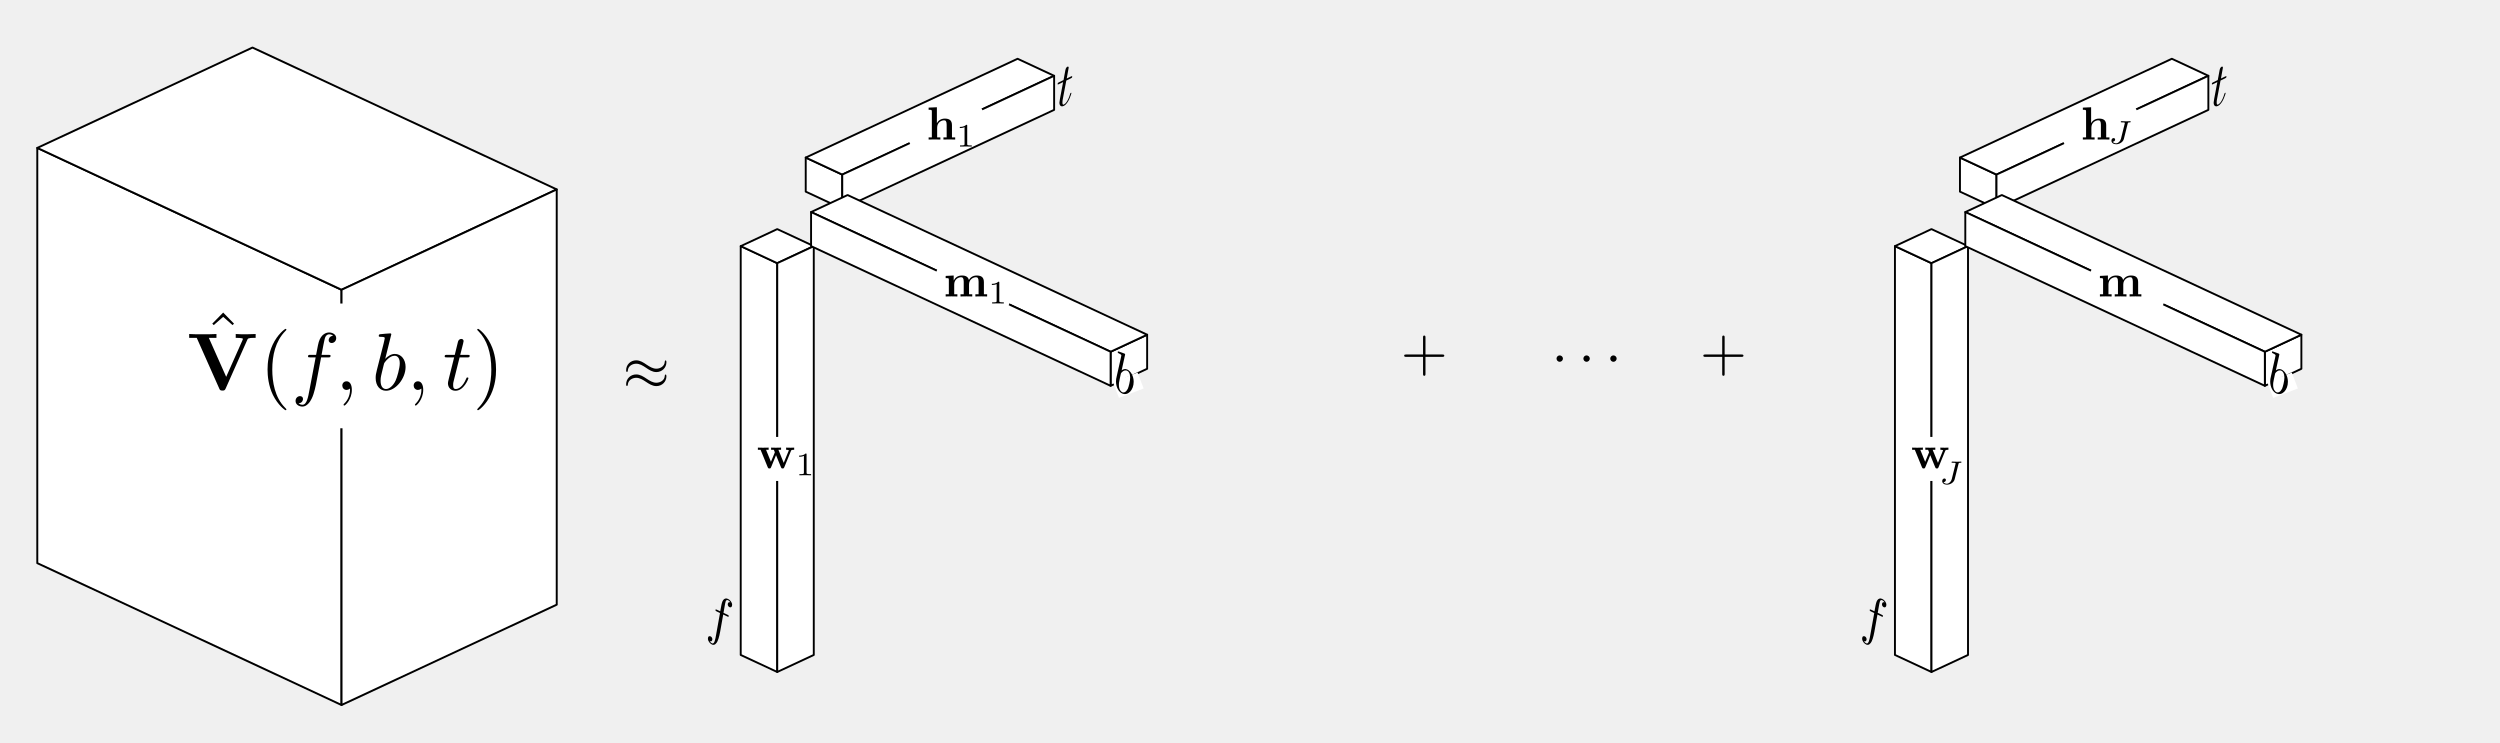
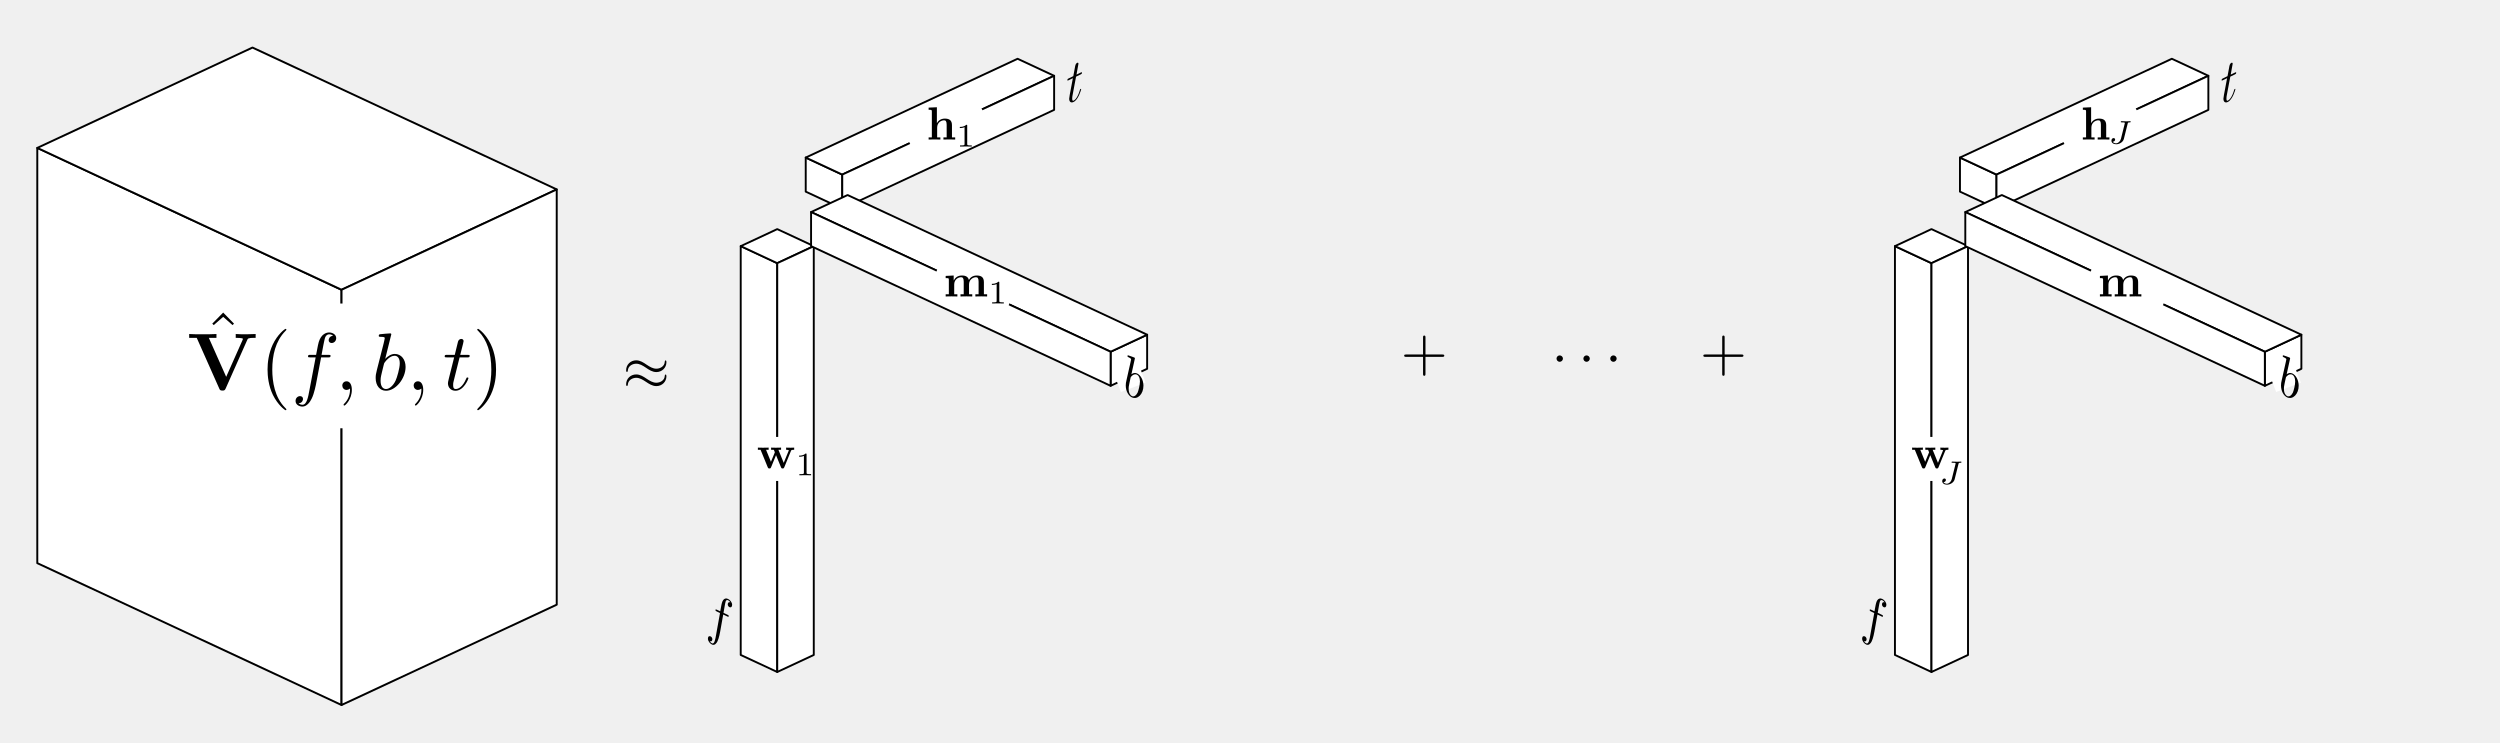
<svg xmlns="http://www.w3.org/2000/svg" width="100%" height="100%" viewBox="0 0 1280 380" version="1.1" xml:space="preserve" style="fill-rule:evenodd;clip-rule:evenodd;stroke-linejoin:round;stroke-miterlimit:1.414;">
  <g id="g5780">
    <path id="path5772" d="M19.092,75.73l0,212.598l155.772,72.638l0,-212.598l-155.772,-72.638Z" style="fill:#fff;fill-rule:nonzero;stroke-width:1px;stroke:#000;" />
    <path id="path5776" d="M19.092,75.73l110.18,-51.378l155.772,72.638l-110.18,51.378l-155.772,-72.638Z" style="fill:#fff;fill-rule:nonzero;stroke-width:1px;stroke:#000;" />
    <path id="path5778" d="M174.864,360.966l110.18,-51.378l0,-212.598l-110.18,51.378l0,212.598Z" style="fill:#fff;fill-rule:nonzero;stroke-width:1px;stroke:#000;" />
  </g>
  <rect x="74.196" y="155.926" width="194.326" height="62.83" style="fill:#fff;stroke-width:1px;stroke-linecap:round;stroke:#fff;" />
  <path id="path3045" d="M379.246,126.023l0,209.311l18.703,8.721l0,-209.311l-18.703,-8.721Z" style="fill:#fff;fill-rule:nonzero;stroke-width:0.98px;stroke:#000;" />
  <path id="path30451" d="M970.213,126.023l0,209.311l18.703,8.721l0,-209.311l-18.703,-8.721Z" style="fill:#fff;fill-rule:nonzero;stroke-width:0.98px;stroke:#000;" />
  <path id="path3047" d="M379.246,126.023l18.703,-8.721l18.703,8.721l-18.703,8.721l-18.703,-8.721Z" style="fill:#fff;fill-rule:nonzero;stroke-width:0.98px;stroke:#000;" />
  <path id="path30471" d="M970.213,126.023l18.703,-8.721l18.703,8.721l-18.703,8.721l-18.703,-8.721Z" style="fill:#fff;fill-rule:nonzero;stroke-width:0.98px;stroke:#000;" />
  <path id="path3049" d="M397.949,344.055l18.703,-8.721l0,-209.311l-18.703,8.721l0,209.311Z" style="fill:#fff;fill-rule:nonzero;stroke-width:0.98px;stroke:#000;" />
  <path id="path30491" d="M988.916,344.055l18.703,-8.721l0,-209.311l-18.703,8.721l0,209.311Z" style="fill:#fff;fill-rule:nonzero;stroke-width:0.98px;stroke:#000;" />
  <path id="path3053" d="M412.532,80.673l0,17.442l18.703,8.721l0,-17.442l-18.703,-8.721Z" style="fill:#fff;fill-rule:nonzero;stroke-width:0.98px;stroke:#000;" />
  <path id="path30531" d="M1003.5,80.673l0,17.442l18.703,8.721l0,-17.442l-18.703,-8.721Z" style="fill:#fff;fill-rule:nonzero;stroke-width:0.98px;stroke:#000;" />
  <path id="path3055" d="M412.532,80.673l108.477,-50.584l18.702,8.721l-108.476,50.584l-18.703,-8.721Z" style="fill:#fff;fill-rule:nonzero;stroke-width:0.98px;stroke:#000;" />
  <path id="path30551" d="M1003.5,80.673l108.477,-50.584l18.703,8.721l-108.477,50.584l-18.703,-8.721Z" style="fill:#fff;fill-rule:nonzero;stroke-width:0.98px;stroke:#000;" />
  <path id="path3057" d="M431.235,89.394l0,17.442l108.476,-50.583l0,-17.443l-108.476,50.584Z" style="fill:#fff;fill-rule:nonzero;stroke-width:0.98px;stroke:#000;" />
  <path id="path30571" d="M1022.2,89.394l0,17.442l108.477,-50.583l0,-17.443l-108.477,50.584Z" style="fill:#fff;fill-rule:nonzero;stroke-width:0.98px;stroke:#000;" />
  <path id="path3061" d="M568.632,180.095l0,17.443l18.703,-8.722l0,-17.442l-18.703,8.721Z" style="fill:#fff;fill-rule:nonzero;stroke-width:0.98px;stroke:#000;" />
  <path id="path30611" d="M1159.6,180.095l0,17.443l18.703,-8.722l0,-17.442l-18.703,8.721Z" style="fill:#fff;fill-rule:nonzero;stroke-width:0.98px;stroke:#000;" />
  <path id="path3063" d="M568.632,180.095l-153.363,-71.514l18.703,-8.722l153.363,71.515l-18.703,8.721Z" style="fill:#fff;fill-rule:nonzero;stroke-width:0.98px;stroke:#000;" />
  <path id="path30631" d="M1159.6,180.095l-153.363,-71.514l18.703,-8.722l153.363,71.515l-18.703,8.721Z" style="fill:#fff;fill-rule:nonzero;stroke-width:0.98px;stroke:#000;" />
  <path id="path3065" d="M568.632,197.538l-153.363,-71.515l0,-17.442l153.363,71.514l0,17.443Z" style="fill:#fff;fill-rule:nonzero;stroke-width:0.98px;stroke:#000;" />
  <path id="path30651" d="M1159.6,197.538l-153.363,-71.515l0,-17.442l153.363,71.514l0,17.443Z" style="fill:#fff;fill-rule:nonzero;stroke-width:0.98px;stroke:#000;" />
  <path d="M114.269,160.031l-5.587,5.679l0.745,0.745l4.842,-4.236l4.795,4.236l0.745,-0.745l-5.54,-5.679" style="fill:#000;fill-rule:nonzero;" />
  <path d="M126.653,173.904c0.232,-0.512 0.419,-0.931 3.445,-0.931l0.791,0l0,-1.956c-1.583,0.047 -3.585,0.14 -4.702,0.14c-1.676,0 -3.864,0 -5.493,-0.14l0,1.956c0.372,0 3.677,0 3.677,0.512c0,0.186 -0.139,0.372 -0.139,0.512l-8.427,18.948l-8.892,-19.972l3.911,0l0,-1.956c-1.583,0.14 -5.587,0.14 -7.356,0.14c-1.629,0 -5.121,0 -6.611,-0.14l0,1.956l3.865,0l11.499,25.884c0.326,0.792 0.512,1.118 1.676,1.118c0.651,0 1.21,0 1.629,-1.025l11.127,-25.046" style="fill:#000;fill-rule:nonzero;" />
  <path d="M146.625,209.658c0,-0.14 0,-0.233 -0.699,-0.931c-5.214,-5.261 -6.517,-13.128 -6.517,-19.506c0,-7.263 1.583,-14.526 6.704,-19.74c0.512,-0.465 0.512,-0.558 0.512,-0.698c0,-0.28 -0.14,-0.419 -0.373,-0.419c-0.419,0 -4.19,2.84 -6.657,8.147c-2.095,4.562 -2.607,9.218 -2.607,12.71c0,3.258 0.465,8.286 2.747,12.988c2.513,5.121 6.098,7.822 6.517,7.822c0.233,0 0.373,-0.094 0.373,-0.373" style="fill:#000;fill-rule:nonzero;" />
  <path d="M164.409,182.982l3.584,0c0.838,0 1.257,0 1.257,-0.838c0,-0.465 -0.419,-0.465 -1.117,-0.465l-3.492,0l0.885,-4.749c0.186,-0.885 0.745,-3.864 1.024,-4.33c0.373,-0.791 1.071,-1.443 1.956,-1.443c0.139,0 1.257,0 2.048,0.745c-1.862,0.186 -2.281,1.629 -2.281,2.281c0,0.931 0.745,1.443 1.536,1.443c1.117,0 2.328,-0.931 2.328,-2.514c0,-1.908 -1.956,-2.886 -3.631,-2.886c-1.444,0 -4.051,0.791 -5.308,4.888c-0.232,0.885 -0.372,1.304 -1.35,6.565l-2.886,0c-0.792,0 -1.257,0 -1.257,0.791c0,0.512 0.372,0.512 1.164,0.512l2.746,0l-3.119,16.434c-0.745,4.05 -1.443,7.821 -3.631,7.821c-0.186,0 -1.21,0 -2.002,-0.745c1.909,-0.093 2.281,-1.629 2.281,-2.234c0,-0.978 -0.745,-1.443 -1.536,-1.443c-1.071,0 -2.281,0.884 -2.281,2.467c0,1.909 1.815,2.886 3.538,2.886c2.281,0 3.957,-2.467 4.702,-4.05c1.35,-2.607 2.281,-7.635 2.328,-7.961l2.514,-13.175" style="fill:#000;fill-rule:nonzero;" />
  <path d="M180.144,199.602c0,-2.746 -1.07,-4.376 -2.7,-4.376c-1.35,0 -2.188,1.024 -2.188,2.188c0,1.118 0.838,2.235 2.188,2.235c0.512,0 1.071,-0.186 1.49,-0.559c0.093,-0.093 0.14,-0.14 0.186,-0.14c0.047,0 0.093,0.047 0.093,0.652c0,3.073 -1.443,5.587 -2.84,6.937c-0.465,0.466 -0.465,0.559 -0.465,0.698c0,0.28 0.233,0.419 0.419,0.419c0.465,0 3.817,-3.212 3.817,-8.054" style="fill:#000;fill-rule:nonzero;" />
  <path d="M200.349,171.157c0,-0.046 0,-0.465 -0.558,-0.465c-0.978,0 -4.004,0.325 -5.075,0.419c-0.326,0.046 -0.791,0.093 -0.791,0.838c0,0.512 0.372,0.512 0.977,0.512c2.002,0 2.095,0.279 2.095,0.698c0,0.279 -0.372,1.723 -0.558,2.607l-3.445,13.548c-0.513,2.095 -0.652,2.793 -0.652,4.236c0,3.957 2.188,6.518 5.307,6.518c4.888,0 10.009,-6.192 10.009,-12.198c0,-3.771 -2.188,-6.657 -5.54,-6.657c-1.908,0 -3.631,1.21 -4.888,2.514l3.119,-12.57ZM196.439,186.939c0.232,-0.931 0.232,-1.024 0.605,-1.489c2.048,-2.701 3.91,-3.306 4.981,-3.306c1.537,0 2.654,1.211 2.654,3.911c0,2.467 -1.397,7.262 -2.142,8.845c-1.35,2.793 -3.305,4.283 -4.888,4.283c-1.443,0 -2.793,-1.117 -2.793,-4.236c0,-0.792 0,-1.583 0.651,-4.19l0.932,-3.818" style="fill:#000;fill-rule:nonzero;" />
  <path d="M216.689,199.602c0,-2.746 -1.07,-4.376 -2.699,-4.376c-1.35,0 -2.188,1.024 -2.188,2.188c0,1.118 0.838,2.235 2.188,2.235c0.512,0 1.071,-0.186 1.49,-0.559c0.093,-0.093 0.139,-0.14 0.186,-0.14c0.046,0 0.093,0.047 0.093,0.652c0,3.073 -1.443,5.587 -2.84,6.937c-0.466,0.466 -0.466,0.559 -0.466,0.698c0,0.28 0.233,0.419 0.419,0.419c0.466,0 3.817,-3.212 3.817,-8.054" style="fill:#000;fill-rule:nonzero;" />
  <path d="M235.311,182.982l3.912,0c0.838,0 1.256,0 1.256,-0.838c0,-0.465 -0.418,-0.465 -1.163,-0.465l-3.678,0c1.536,-5.913 1.722,-6.751 1.722,-7.03c0,-0.698 -0.512,-1.118 -1.209,-1.118c-0.095,0 -1.304,0.047 -1.677,1.49l-1.63,6.658l-3.91,0c-0.838,0 -1.257,0 -1.257,0.791c0,0.512 0.373,0.512 1.211,0.512l3.631,0c-2.979,11.825 -3.167,12.523 -3.167,13.268c0,2.235 1.584,3.818 3.865,3.818c4.236,0 6.61,-6.052 6.61,-6.378c0,-0.419 -0.325,-0.419 -0.511,-0.419c-0.373,0 -0.42,0.093 -0.605,0.558c-1.816,4.33 -4.004,5.354 -5.447,5.354c-0.838,0 -1.257,-0.558 -1.257,-1.908c0,-1.025 0.046,-1.304 0.232,-2.002l3.072,-12.291" style="fill:#000;fill-rule:nonzero;" />
  <path d="M253.98,189.221c0,-3.259 -0.418,-8.287 -2.746,-13.036c-2.468,-5.121 -6.052,-7.821 -6.471,-7.821c-0.279,0 -0.419,0.186 -0.419,0.419c0,0.14 0,0.233 0.792,0.977c4.049,4.097 6.423,10.755 6.423,19.461c0,7.122 -1.536,14.432 -6.704,19.692c-0.511,0.512 -0.511,0.605 -0.511,0.745c0,0.233 0.14,0.373 0.419,0.373c0.419,0 4.143,-2.794 6.61,-8.101c2.142,-4.609 2.607,-9.218 2.607,-12.709" style="fill:#000;fill-rule:nonzero;" />
  <path d="M729.846,182.709l8.638,0c0.415,0 1.002,0 1.002,-0.622c0,-0.587 -0.587,-0.587 -1.002,-0.587l-8.638,0l0,-8.673c0,-0.449 0,-1.036 -0.622,-1.036c-0.622,0 -0.622,0.587 -0.622,1.036l0,8.673l-8.672,0c-0.415,0 -1.002,0 -1.002,0.587c0,0.622 0.587,0.622 1.002,0.622l8.672,0l0,8.673c0,0.449 0,1.036 0.622,1.036c0.622,0 0.622,-0.587 0.622,-1.036l0,-8.673" style="fill:#000;fill-rule:nonzero;" />
  <path d="M883.018,182.709l8.638,0c0.415,0 1.002,0 1.002,-0.622c0,-0.587 -0.587,-0.587 -1.002,-0.587l-8.638,0l0,-8.673c0,-0.449 0,-1.036 -0.622,-1.036c-0.622,0 -0.622,0.587 -0.622,1.036l0,8.673l-8.672,0c-0.415,0 -1.002,0 -1.002,0.587c0,0.622 0.587,0.622 1.002,0.622l8.672,0l0,8.673c0,0.449 0,1.036 0.622,1.036c0.622,0 0.622,-0.587 0.622,-1.036l0,-8.673" style="fill:#000;fill-rule:nonzero;" />
  <path d="M341.209,185.455c0,-0.657 -0.207,-0.933 -0.415,-0.933c-0.138,0 -0.414,0.138 -0.449,0.829c-0.138,2.142 -2.28,3.421 -4.284,3.421c-1.797,0 -3.352,-0.968 -4.976,-2.039c-1.658,-1.14 -3.317,-2.246 -5.355,-2.246c-2.868,0 -5.149,2.212 -5.149,5.045c0,0.691 0.242,0.933 0.45,0.933c0.276,0 0.414,-0.588 0.414,-0.726c0.173,-2.591 2.695,-3.524 4.285,-3.524c1.796,0 3.351,0.967 4.975,2.038c1.659,1.141 3.317,2.246 5.356,2.246c2.867,0 5.148,-2.211 5.148,-5.044ZM341.209,192.676c0,-0.898 -0.38,-0.933 -0.415,-0.933c-0.138,0 -0.414,0.138 -0.449,0.829c-0.138,2.143 -2.28,3.386 -4.284,3.386c-1.797,0 -3.352,-0.967 -4.976,-2.038c-1.658,-1.106 -3.317,-2.211 -5.355,-2.211c-2.868,0 -5.149,2.176 -5.149,5.044c0,0.657 0.242,0.898 0.45,0.898c0.276,0 0.414,-0.587 0.414,-0.691c0.173,-2.591 2.695,-3.524 4.285,-3.524c1.796,0 3.351,0.968 4.975,2.039c1.659,1.105 3.317,2.211 5.356,2.211c2.937,0 5.148,-2.28 5.148,-5.01" style="fill:#000;fill-rule:nonzero;" />
  <path d="M800.224,183.588c0,-0.864 -0.76,-1.624 -1.659,-1.624c-0.898,0 -1.624,0.76 -1.624,1.624c0,0.898 0.726,1.658 1.624,1.658c0.899,0 1.659,-0.76 1.659,-1.658" style="fill:#000;fill-rule:nonzero;" />
  <path d="M813.975,183.588c0,-0.864 -0.76,-1.624 -1.658,-1.624c-0.899,0 -1.624,0.76 -1.624,1.624c0,0.898 0.725,1.658 1.624,1.658c0.898,0 1.658,-0.76 1.658,-1.658" style="fill:#000;fill-rule:nonzero;" />
  <path d="M827.727,183.588c0,-0.864 -0.76,-1.624 -1.659,-1.624c-0.898,0 -1.624,0.76 -1.624,1.624c0,0.898 0.726,1.658 1.624,1.658c0.899,0 1.659,-0.76 1.659,-1.658" style="fill:#000;fill-rule:nonzero;" />
  <path d="M370.286,314.64l2.104,0.994c0.464,0.219 0.71,0.335 0.715,-0.264c0.003,-0.333 -0.243,-0.449 -0.653,-0.643l-2.022,-0.955l0.547,-3.15c0.088,-0.594 0.46,-2.556 0.6,-2.825c0.223,-0.462 0.636,-0.735 1.155,-0.489c0.11,0.051 0.738,0.348 1.198,1.1c-1.067,-0.37 -1.321,0.546 -1.325,1.012c-0.005,0.665 0.429,1.238 0.893,1.458c0.629,0.296 1.344,-0.034 1.354,-1.165c0.011,-1.365 -1.103,-2.594 -2.114,-3.071c-0.82,-0.387 -2.381,-0.557 -3.116,2.037c-0.169,0.555 -0.226,0.828 -0.858,4.306l-1.694,-0.8c-0.464,-0.22 -0.737,-0.349 -0.742,0.217c-0.003,0.366 0.216,0.469 0.68,0.689l1.639,0.774l-1.954,10.873c-0.461,2.69 -0.893,5.226 -2.15,4.632c-0.109,-0.052 -0.71,-0.336 -1.17,-1.121c1.121,0.463 1.348,-0.499 1.352,-0.965c0.005,-0.666 -0.429,-1.239 -0.893,-1.458c-0.656,-0.31 -1.371,-0.013 -1.38,1.119c-0.012,1.365 1.075,2.58 2.086,3.057c1.339,0.633 2.337,-0.667 2.783,-1.592c0.78,-1.503 1.383,-4.827 1.413,-5.047l1.552,-8.723" style="fill:#000;fill-rule:nonzero;" />
  <path d="M961.253,314.64l2.104,0.994c0.464,0.219 0.71,0.335 0.715,-0.264c0.003,-0.333 -0.243,-0.449 -0.653,-0.643l-2.021,-0.955l0.547,-3.15c0.087,-0.594 0.459,-2.556 0.599,-2.825c0.223,-0.462 0.637,-0.735 1.156,-0.489c0.109,0.051 0.737,0.348 1.197,1.1c-1.066,-0.37 -1.321,0.546 -1.324,1.012c-0.006,0.665 0.428,1.238 0.893,1.458c0.628,0.296 1.344,-0.034 1.353,-1.165c0.011,-1.365 -1.103,-2.594 -2.114,-3.071c-0.82,-0.387 -2.381,-0.557 -3.116,2.037c-0.169,0.555 -0.226,0.828 -0.858,4.306l-1.693,-0.8c-0.465,-0.22 -0.738,-0.349 -0.743,0.217c-0.003,0.366 0.216,0.469 0.68,0.689l1.639,0.774l-1.954,10.873c-0.461,2.69 -0.893,5.226 -2.15,4.632c-0.109,-0.052 -0.71,-0.336 -1.17,-1.121c1.121,0.463 1.348,-0.499 1.352,-0.965c0.006,-0.666 -0.428,-1.239 -0.893,-1.458c-0.656,-0.31 -1.371,-0.013 -1.38,1.119c-0.011,1.365 1.076,2.58 2.086,3.057c1.339,0.633 2.337,-0.667 2.783,-1.592c0.78,-1.503 1.384,-4.827 1.413,-5.047l1.552,-8.723" style="fill:#000;fill-rule:nonzero;" />
-   <path d="M545.942,41.245l2.313,-1.116c0.49,-0.237 0.708,-0.342 0.71,-0.947c0.001,-0.336 -0.216,-0.231 -0.679,-0.008l-2.122,1.025c0.888,-4.69 0.999,-5.348 1,-5.549c0.002,-0.505 -0.269,-0.676 -0.704,-0.466c-0.055,0.027 -0.735,0.389 -0.957,1.57l-0.972,5.233l-2.312,1.117c-0.463,0.223 -0.708,0.341 -0.71,0.913c-0.002,0.37 0.189,0.278 0.679,0.041l2.122,-1.024c-1.776,9.379 -1.887,9.936 -1.889,10.474c-0.006,1.647 0.914,2.343 2.247,1.7c2.476,-1.196 3.882,-6.27 3.883,-6.505c0.001,-0.303 -0.19,-0.211 -0.299,-0.158c-0.217,0.105 -0.245,0.185 -0.355,0.574c-1.074,3.639 -2.355,4.996 -3.172,5.39c-0.517,0.25 -0.76,-0.035 -0.756,-1.01c0.003,-0.74 0.058,-0.968 0.142,-1.512l1.831,-9.742" style="fill:#000;fill-rule:nonzero;" />
-   <path d="M1136.91,41.245l2.312,-1.116c0.49,-0.237 0.708,-0.342 0.71,-0.947c0.002,-0.336 -0.216,-0.231 -0.679,-0.008l-2.122,1.025c0.888,-4.69 0.999,-5.348 1,-5.549c0.002,-0.505 -0.269,-0.676 -0.704,-0.466c-0.055,0.027 -0.735,0.389 -0.957,1.57l-0.971,5.233l-2.313,1.117c-0.463,0.223 -0.708,0.341 -0.71,0.913c-0.001,0.37 0.189,0.278 0.679,0.041l2.122,-1.024c-1.776,9.379 -1.886,9.936 -1.889,10.474c-0.006,1.647 0.914,2.343 2.248,1.7c2.475,-1.196 3.881,-6.27 3.882,-6.505c0.001,-0.303 -0.189,-0.211 -0.298,-0.158c-0.218,0.105 -0.245,0.185 -0.356,0.574c-1.073,3.639 -2.355,4.996 -3.171,5.39c-0.517,0.25 -0.761,-0.035 -0.757,-1.01c0.003,-0.74 0.059,-0.968 0.142,-1.512l1.832,-9.742" style="fill:#000;fill-rule:nonzero;" />
-   <path d="M582.438,190.745l-12.636,4.808l3.105,8.158l12.635,-4.809l-3.104,-8.157Z" style="fill:#fff;" />
-   <path d="M1173.4,190.745l-12.635,4.808l3.104,8.158l12.635,-4.809l-3.104,-8.157Z" style="fill:#fff;" />
-   <path d="M576.067,181.52c-0.001,-0.034 -0.001,-0.333 -0.304,-0.472c-0.576,-0.264 -2.361,-0.849 -3.02,-1.085c-0.192,-0.054 -0.467,-0.147 -0.465,0.386c0.001,0.332 0.22,0.433 0.605,0.609c1.181,0.541 1.237,0.799 1.237,1.099c0.001,0.2 -0.216,1.097 -0.351,1.667l-1.977,8.799c-0.297,1.359 -0.406,1.774 -0.403,2.839c0.009,2.829 1.333,5.264 3.146,6.094c2.911,1.334 5.92,-1.708 5.907,-6.001c-0.008,-2.729 -1.333,-5.363 -3.283,-6.256c-1.126,-0.516 -2.14,-0.15 -2.879,0.442l1.787,-8.121ZM573.792,191.711c0.136,-0.603 0.136,-0.636 0.355,-0.868c1.202,-1.377 2.327,-1.327 2.959,-1.037c0.879,0.403 1.541,1.603 1.547,3.5c0.005,1.764 -0.782,4.827 -1.218,5.757c-0.818,1.619 -1.941,2.168 -2.902,1.728c-0.824,-0.378 -1.651,-1.554 -1.657,-3.751c-0.002,-0.565 -0.004,-1.131 0.375,-2.819l0.541,-2.51" style="fill:#000;fill-rule:nonzero;" />
-   <path d="M1167.03,181.52c0,-0.034 -0.001,-0.333 -0.303,-0.472c-0.577,-0.264 -2.362,-0.849 -3.021,-1.085c-0.192,-0.054 -0.467,-0.147 -0.465,0.386c0.001,0.332 0.22,0.433 0.605,0.609c1.181,0.541 1.237,0.799 1.238,1.099c0,0.2 -0.216,1.097 -0.352,1.667l-1.976,8.799c-0.298,1.359 -0.407,1.774 -0.403,2.839c0.008,2.829 1.332,5.264 3.145,6.094c2.911,1.334 5.92,-1.708 5.907,-6.001c-0.008,-2.729 -1.332,-5.363 -3.283,-6.256c-1.126,-0.516 -2.14,-0.15 -2.879,0.442l1.787,-8.121ZM1164.76,191.711c0.135,-0.603 0.135,-0.636 0.354,-0.868c1.203,-1.377 2.327,-1.327 2.959,-1.037c0.879,0.403 1.541,1.603 1.547,3.5c0.005,1.764 -0.781,4.827 -1.218,5.757c-0.818,1.619 -1.941,2.168 -2.902,1.728c-0.824,-0.378 -1.651,-1.554 -1.657,-3.751c-0.002,-0.565 -0.004,-1.131 0.376,-2.819l0.541,-2.51" style="fill:#000;fill-rule:nonzero;" />
+   <path d="M550.942,39.245l2.313,-1.116c0.49,-0.237 0.708,-0.342 0.71,-0.947c0.001,-0.336 -0.216,-0.231 -0.679,-0.008l-2.122,1.025c0.888,-4.69 0.999,-5.348 1,-5.549c0.002,-0.505 -0.269,-0.676 -0.704,-0.466c-0.055,0.027 -0.735,0.389 -0.957,1.57l-0.972,5.233l-2.312,1.117c-0.463,0.223 -0.708,0.341 -0.71,0.913c-0.002,0.37 0.189,0.278 0.679,0.041l2.122,-1.024c-1.776,9.379 -1.887,9.936 -1.889,10.474c-0.006,1.647 0.914,2.343 2.247,1.7c2.476,-1.196 3.882,-6.27 3.883,-6.505c0.001,-0.303 -0.19,-0.211 -0.299,-0.158c-0.217,0.105 -0.245,0.185 -0.355,0.574c-1.074,3.639 -2.355,4.996 -3.172,5.39c-0.517,0.25 -0.76,-0.035 -0.756,-1.01c0.003,-0.74 0.058,-0.968 0.142,-1.512l1.831,-9.742" style="fill:#000;fill-rule:nonzero;" />
+   <path d="M1141.91,39.245l2.312,-1.116c0.49,-0.237 0.708,-0.342 0.71,-0.947c0.002,-0.336 -0.216,-0.231 -0.679,-0.008l-2.122,1.025c0.888,-4.69 0.999,-5.348 1,-5.549c0.002,-0.505 -0.269,-0.676 -0.704,-0.466c-0.055,0.027 -0.735,0.389 -0.957,1.57l-0.971,5.233l-2.313,1.117c-0.463,0.223 -0.708,0.341 -0.71,0.913c-0.001,0.37 0.189,0.278 0.679,0.041l2.122,-1.024c-1.776,9.379 -1.886,9.936 -1.889,10.474c-0.006,1.647 0.914,2.343 2.248,1.7c2.475,-1.196 3.881,-6.27 3.882,-6.505c0.001,-0.303 -0.189,-0.211 -0.298,-0.158c-0.218,0.105 -0.245,0.185 -0.356,0.574c-1.073,3.639 -2.355,4.996 -3.171,5.39c-0.517,0.25 -0.761,-0.035 -0.757,-1.01c0.003,-0.74 0.059,-0.968 0.142,-1.512l1.832,-9.742" style="fill:#000;fill-rule:nonzero;" />
+   <path d="M583.438,187.745l-12.636,4.808l3.105,8.158l12.635,-4.809l-3.104,-8.157Z" style="fill:#fff;" />
+   <path d="M581.067,183.52c-0.001,-0.034 -0.001,-0.333 -0.304,-0.472c-0.576,-0.264 -2.361,-0.849 -3.02,-1.085c-0.192,-0.054 -0.467,-0.147 -0.465,0.386c0.001,0.332 0.22,0.433 0.605,0.609c1.181,0.541 1.237,0.799 1.237,1.099c0.001,0.2 -0.216,1.097 -0.351,1.667l-1.977,8.799c-0.297,1.359 -0.406,1.774 -0.403,2.839c0.009,2.829 1.333,5.264 3.146,6.094c2.911,1.334 5.92,-1.708 5.907,-6.001c-0.008,-2.729 -1.333,-5.363 -3.283,-6.256c-1.126,-0.516 -2.14,-0.15 -2.879,0.442l1.787,-8.121ZM578.792,193.711c0.136,-0.603 0.136,-0.636 0.355,-0.868c1.202,-1.377 2.327,-1.327 2.959,-1.037c0.879,0.403 1.541,1.603 1.547,3.5c0.005,1.764 -0.782,4.827 -1.218,5.757c-0.818,1.619 -1.941,2.168 -2.902,1.728c-0.824,-0.378 -1.651,-1.554 -1.657,-3.751c-0.002,-0.565 -0.004,-1.131 0.375,-2.819l0.541,-2.51" style="fill:#000;fill-rule:nonzero;" />
  <rect x="383.61" y="223.705" width="28.781" height="22.544" style="fill:#fff;" />
  <rect x="974.578" y="223.705" width="28.781" height="22.544" style="fill:#fff;" />
  <path d="M521.508,144.533l-37.454,-16.161l-8.932,20.7l37.455,16.16l8.931,-20.699Z" style="fill:#fff;" />
  <path d="M1112.48,144.533l-37.454,-16.161l-8.931,20.7l37.454,16.16l8.931,-20.699Z" style="fill:#fff;" />
  <path d="M497.122,45.098l-36.194,18.813l10.398,20.003l36.194,-18.813l-10.398,-20.003Z" style="fill:#fff;" />
  <path d="M1088.09,45.098l-36.194,18.813l10.398,20.003l36.194,-18.813l-10.398,-20.003Z" style="fill:#fff;" />
  <path d="M404.997,230.803c0.133,-0.32 0.213,-0.506 1.624,-0.506l0,-1.118c-0.559,0.053 -1.251,0.053 -1.837,0.053c-0.639,0 -1.757,-0.027 -2.29,-0.053l0,1.118c0.213,0 1.385,0.027 1.385,0.293c0,0.053 -0.08,0.213 -0.107,0.266l-2.503,6.124l-2.716,-6.683l1.358,0l0,-1.118c-0.772,0.026 -2.024,0.053 -2.742,0.053c-0.986,0 -1.998,-0.027 -2.37,-0.053l0,1.118l1.411,0c0.506,1.198 0.506,1.225 0.506,1.251c0,0.107 -0.08,0.24 -0.107,0.32l-1.89,4.58l-2.503,-6.151l1.331,0l0,-1.118c-0.958,0.053 -1.944,0.053 -2.929,0.053c-0.745,0 -1.784,-0.027 -2.583,-0.053l0,1.118l1.385,0l3.648,8.92c0.186,0.4 0.266,0.639 0.879,0.639c0.585,0 0.692,-0.239 0.852,-0.639l2.529,-6.177l2.53,6.177c0.16,0.4 0.266,0.639 0.852,0.639c0.586,0 0.692,-0.239 0.852,-0.639l3.435,-8.414" style="fill:#000;fill-rule:nonzero;" />
  <path d="M995.964,230.803c0.133,-0.32 0.213,-0.506 1.625,-0.506l0,-1.118c-0.56,0.053 -1.252,0.053 -1.838,0.053c-0.639,0 -1.757,-0.027 -2.29,-0.053l0,1.118c0.213,0 1.385,0.027 1.385,0.293c0,0.053 -0.08,0.213 -0.107,0.266l-2.503,6.124l-2.716,-6.683l1.358,0l0,-1.118c-0.772,0.026 -2.023,0.053 -2.742,0.053c-0.985,0 -1.997,-0.027 -2.37,-0.053l0,1.118l1.411,0c0.506,1.198 0.506,1.225 0.506,1.251c0,0.107 -0.08,0.24 -0.106,0.32l-1.891,4.58l-2.503,-6.151l1.331,0l0,-1.118c-0.958,0.053 -1.943,0.053 -2.929,0.053c-0.745,0 -1.784,-0.027 -2.582,-0.053l0,1.118l1.384,0l3.648,8.92c0.187,0.4 0.266,0.639 0.879,0.639c0.586,0 0.692,-0.239 0.852,-0.639l2.53,-6.177l2.529,6.177c0.16,0.4 0.266,0.639 0.852,0.639c0.586,0 0.693,-0.239 0.852,-0.639l3.435,-8.414" style="fill:#000;fill-rule:nonzero;" />
  <path d="M412.959,232.667c0,-0.453 -0.027,-0.48 -0.506,-0.48c-1.065,1.066 -2.61,1.092 -3.302,1.092l0,0.586c0.426,0 1.518,0 2.45,-0.453l0,8.574c0,0.56 0,0.773 -1.678,0.773l-0.639,0l0,0.585c0.293,0 2.37,-0.053 2.982,-0.053c0.533,0 2.636,0.053 3.009,0.053l0,-0.585l-0.639,0c-1.677,0 -1.677,-0.213 -1.677,-0.773l0,-9.319" style="fill:#000;fill-rule:nonzero;" />
  <path d="M485.81,143.294l0,7.376l-1.624,0l0,1.118c0.666,-0.027 2.077,-0.053 3.009,-0.053c0.905,0 2.316,0.026 2.982,0.053l0,-1.118l-1.624,0l0,-4.98c0,-2.609 2.05,-3.754 3.541,-3.754c0.799,0 1.332,0.452 1.332,2.29l0,6.444l-1.651,0l0,1.118c0.665,-0.027 2.103,-0.053 3.009,-0.053c0.932,0 2.343,0.026 3.009,0.053l0,-1.118l-1.651,0l0,-4.98c0,-2.609 2.077,-3.754 3.568,-3.754c0.799,0 1.331,0.452 1.331,2.29l0,6.444l-1.651,0l0,1.118c0.666,-0.027 2.104,-0.053 3.009,-0.053c0.932,0 2.343,0.026 3.009,0.053l0,-1.118l-1.651,0l0,-6.178c0,-2.45 -1.225,-3.435 -3.674,-3.435c-2.184,0 -3.409,1.198 -4.021,2.29c-0.479,-2.21 -2.69,-2.29 -3.595,-2.29c-2.077,0 -3.435,1.092 -4.18,2.583l0,-2.583l-4.101,0.213l0,1.118c1.464,0 1.624,0 1.624,0.906" style="fill:#000;fill-rule:nonzero;" />
  <path d="M1076.78,143.294l0,7.376l-1.624,0l0,1.118c0.666,-0.027 2.077,-0.053 3.009,-0.053c0.905,0 2.317,0.026 2.982,0.053l0,-1.118l-1.624,0l0,-4.98c0,-2.609 2.05,-3.754 3.542,-3.754c0.798,0 1.331,0.452 1.331,2.29l0,6.444l-1.651,0l0,1.118c0.666,-0.027 2.104,-0.053 3.009,-0.053c0.932,0 2.343,0.026 3.009,0.053l0,-1.118l-1.651,0l0,-4.98c0,-2.609 2.077,-3.754 3.568,-3.754c0.799,0 1.331,0.452 1.331,2.29l0,6.444l-1.651,0l0,1.118c0.666,-0.027 2.104,-0.053 3.009,-0.053c0.932,0 2.344,0.026 3.009,0.053l0,-1.118l-1.651,0l0,-6.178c0,-2.45 -1.225,-3.435 -3.674,-3.435c-2.184,0 -3.409,1.198 -4.021,2.29c-0.479,-2.21 -2.689,-2.29 -3.595,-2.29c-2.077,0 -3.435,1.092 -4.18,2.583l0,-2.583l-4.101,0.213l0,1.118c1.465,0 1.624,0 1.624,0.906" style="fill:#000;fill-rule:nonzero;" />
  <path d="M511.639,144.705c0,-0.453 -0.027,-0.479 -0.506,-0.479c-1.065,1.065 -2.61,1.091 -3.302,1.091l0,0.586c0.4,0 1.518,0 2.45,-0.452l0,8.574c0,0.559 0,0.772 -1.678,0.772l-0.639,0l0,0.586c0.293,0 2.37,-0.054 2.983,-0.054c0.532,0 2.636,0.054 3.008,0.054l0,-0.586l-0.639,0c-1.677,0 -1.677,-0.213 -1.677,-0.772l0,-9.32" style="fill:#000;fill-rule:nonzero;" />
  <path d="M477.103,70.331l-1.651,0l0,1.119c0.665,-0.027 2.103,-0.054 3.008,-0.054c0.932,0 2.344,0.027 3.009,0.054l0,-1.119l-1.651,0l0,-4.979c0,-2.61 2.051,-3.755 3.569,-3.755c0.799,0 1.305,0.48 1.305,2.29l0,6.444l-1.651,0l0,1.119c0.666,-0.027 2.103,-0.054 3.008,-0.054c0.932,0 2.344,0.027 3.009,0.054l0,-1.119l-1.651,0l0,-6.177c0,-2.503 -1.278,-3.435 -3.674,-3.435c-2.29,0 -3.515,1.384 -4.048,2.343l0,-8.148l-4.233,0.186l0,1.119c1.491,0 1.651,0 1.651,0.932l0,13.18" style="fill:#000;fill-rule:nonzero;" />
  <path d="M1068.07,70.331l-1.651,0l0,1.119c0.666,-0.027 2.103,-0.054 3.009,-0.054c0.932,0 2.343,0.027 3.009,0.054l0,-1.119l-1.651,0l0,-4.979c0,-2.61 2.05,-3.755 3.568,-3.755c0.799,0 1.305,0.48 1.305,2.29l0,6.444l-1.651,0l0,1.119c0.666,-0.027 2.103,-0.054 3.009,-0.054c0.931,0 2.343,0.027 3.008,0.054l0,-1.119l-1.651,0l0,-6.177c0,-2.503 -1.278,-3.435 -3.674,-3.435c-2.29,0 -3.515,1.384 -4.047,2.343l0,-8.148l-4.234,0.186l0,1.119c1.491,0 1.651,0 1.651,0.932l0,13.18" style="fill:#000;fill-rule:nonzero;" />
  <path d="M495.21,64.367c0,-0.453 -0.027,-0.48 -0.507,-0.48c-1.065,1.065 -2.583,1.092 -3.275,1.092l0,0.586c0.4,0 1.518,0 2.423,-0.453l0,8.574c0,0.559 0,0.772 -1.678,0.772l-0.638,0l0,0.586c0.293,0 2.37,-0.053 2.982,-0.053c0.532,0 2.663,0.053 3.035,0.053l0,-0.586l-0.638,0c-1.704,0 -1.704,-0.213 -1.704,-0.772l0,-9.319" style="fill:#000;fill-rule:nonzero;" />
  <path d="M1002.72,237.633c0.16,-0.586 0.187,-0.692 1.118,-0.692c0.187,0 0.427,0 0.427,-0.346c0,-0.187 -0.134,-0.266 -0.24,-0.266c-0.4,0 -1.411,0.079 -1.811,0.079c-0.373,0 -0.932,-0.026 -1.304,-0.026c-0.427,-0.027 -0.906,-0.053 -1.332,-0.053c-0.106,0 -0.373,0 -0.373,0.372c0,0.24 0.16,0.24 0.666,0.24c0.373,0 0.453,0 0.879,0.027c0.479,0.053 0.532,0.106 0.532,0.319c0,0.107 0,0.133 -0.08,0.373l-1.917,7.695c-0.319,1.278 -1.411,2.317 -2.503,2.317c-0.213,0 -1.278,-0.027 -1.677,-0.852c0.985,0 1.198,-0.799 1.198,-1.092c0,-0.479 -0.399,-0.746 -0.772,-0.746c-0.453,0 -1.119,0.373 -1.119,1.332c0,1.092 1.012,1.837 2.423,1.837c1.651,0 3.515,-1.065 3.941,-2.743l1.944,-7.775" style="fill:#000;fill-rule:nonzero;" />
  <path d="M1089.36,63.344c0.16,-0.586 0.186,-0.692 1.118,-0.692c0.187,0 0.426,0 0.426,-0.347c0,-0.186 -0.133,-0.266 -0.239,-0.266c-0.4,0 -1.412,0.08 -1.811,0.08c-0.373,0 -0.932,-0.027 -1.305,-0.027c-0.426,-0.026 -0.905,-0.053 -1.331,-0.053c-0.107,0 -0.373,0 -0.373,0.373c0,0.24 0.16,0.24 0.666,0.24c0.373,0 0.452,0 0.878,0.026c0.48,0.054 0.533,0.107 0.533,0.32c0,0.106 0,0.133 -0.08,0.373l-1.917,7.695c-0.32,1.278 -1.411,2.316 -2.503,2.316c-0.213,0 -1.278,-0.026 -1.678,-0.852c0.986,0 1.199,-0.798 1.199,-1.091c0,-0.48 -0.4,-0.746 -0.773,-0.746c-0.452,0 -1.118,0.373 -1.118,1.331c0,1.092 1.012,1.838 2.423,1.838c1.651,0 3.515,-1.065 3.941,-2.743l1.944,-7.775" style="fill:#000;fill-rule:nonzero;" />
+   <path d="M1174.92,187.745l-12.635,4.808l3.104,8.158l12.635,-4.809l-3.104,-8.157Z" style="fill:#fff;" />
+   <path d="M1172.55,183.52c0,-0.034 -0.001,-0.333 -0.303,-0.472c-0.577,-0.264 -2.362,-0.849 -3.021,-1.085c-0.192,-0.054 -0.467,-0.147 -0.465,0.386c0.001,0.332 0.221,0.433 0.605,0.609c1.182,0.541 1.237,0.799 1.238,1.099c0.001,0.2 -0.216,1.097 -0.352,1.667l-1.976,8.799c-0.298,1.359 -0.406,1.774 -0.403,2.839c0.008,2.829 1.332,5.264 3.145,6.094c2.912,1.334 5.92,-1.708 5.908,-6.001c-0.009,-2.729 -1.333,-5.363 -3.283,-6.256c-1.127,-0.516 -2.14,-0.15 -2.879,0.442l1.786,-8.121ZM1170.28,193.711c0.135,-0.603 0.135,-0.636 0.354,-0.868c1.203,-1.377 2.328,-1.327 2.96,-1.037c0.879,0.403 1.54,1.603 1.546,3.5c0.005,1.764 -0.781,4.827 -1.217,5.757c-0.818,1.619 -1.941,2.168 -2.903,1.728c-0.824,-0.378 -1.65,-1.554 -1.657,-3.751c-0.002,-0.565 -0.003,-1.131 0.376,-2.819l0.541,-2.51" style="fill:#000;fill-rule:nonzero;" />
</svg>
